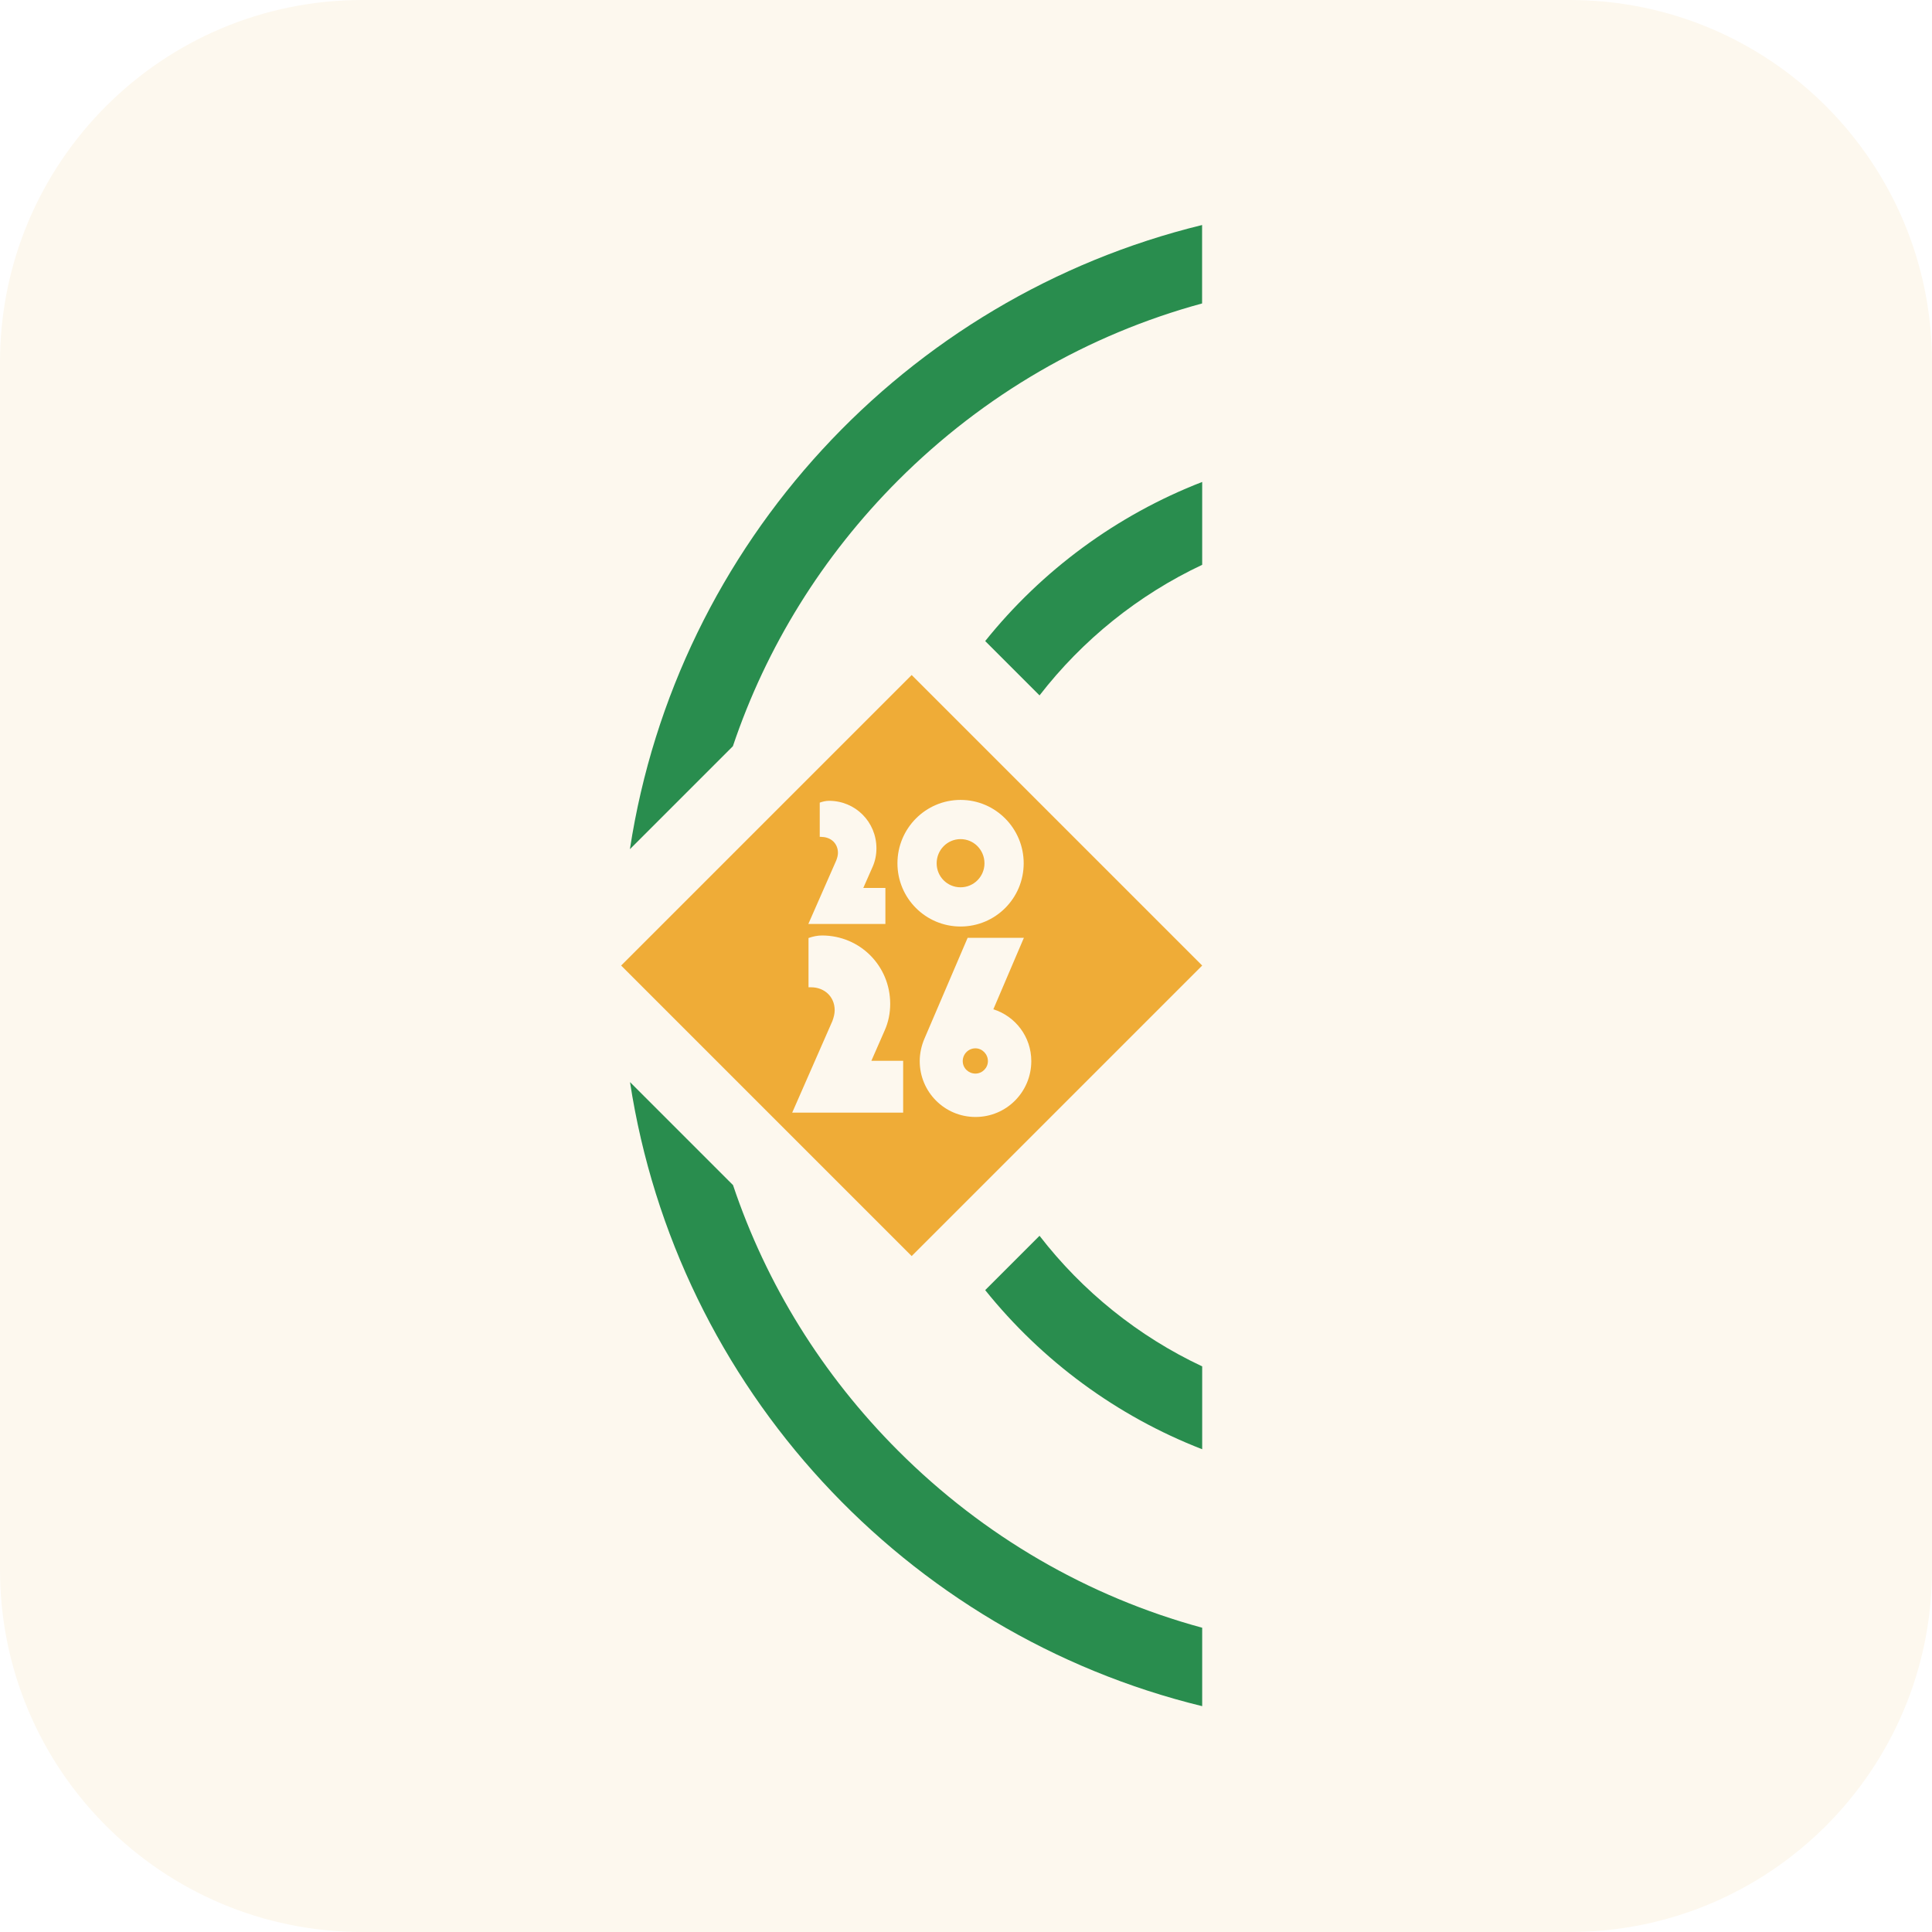
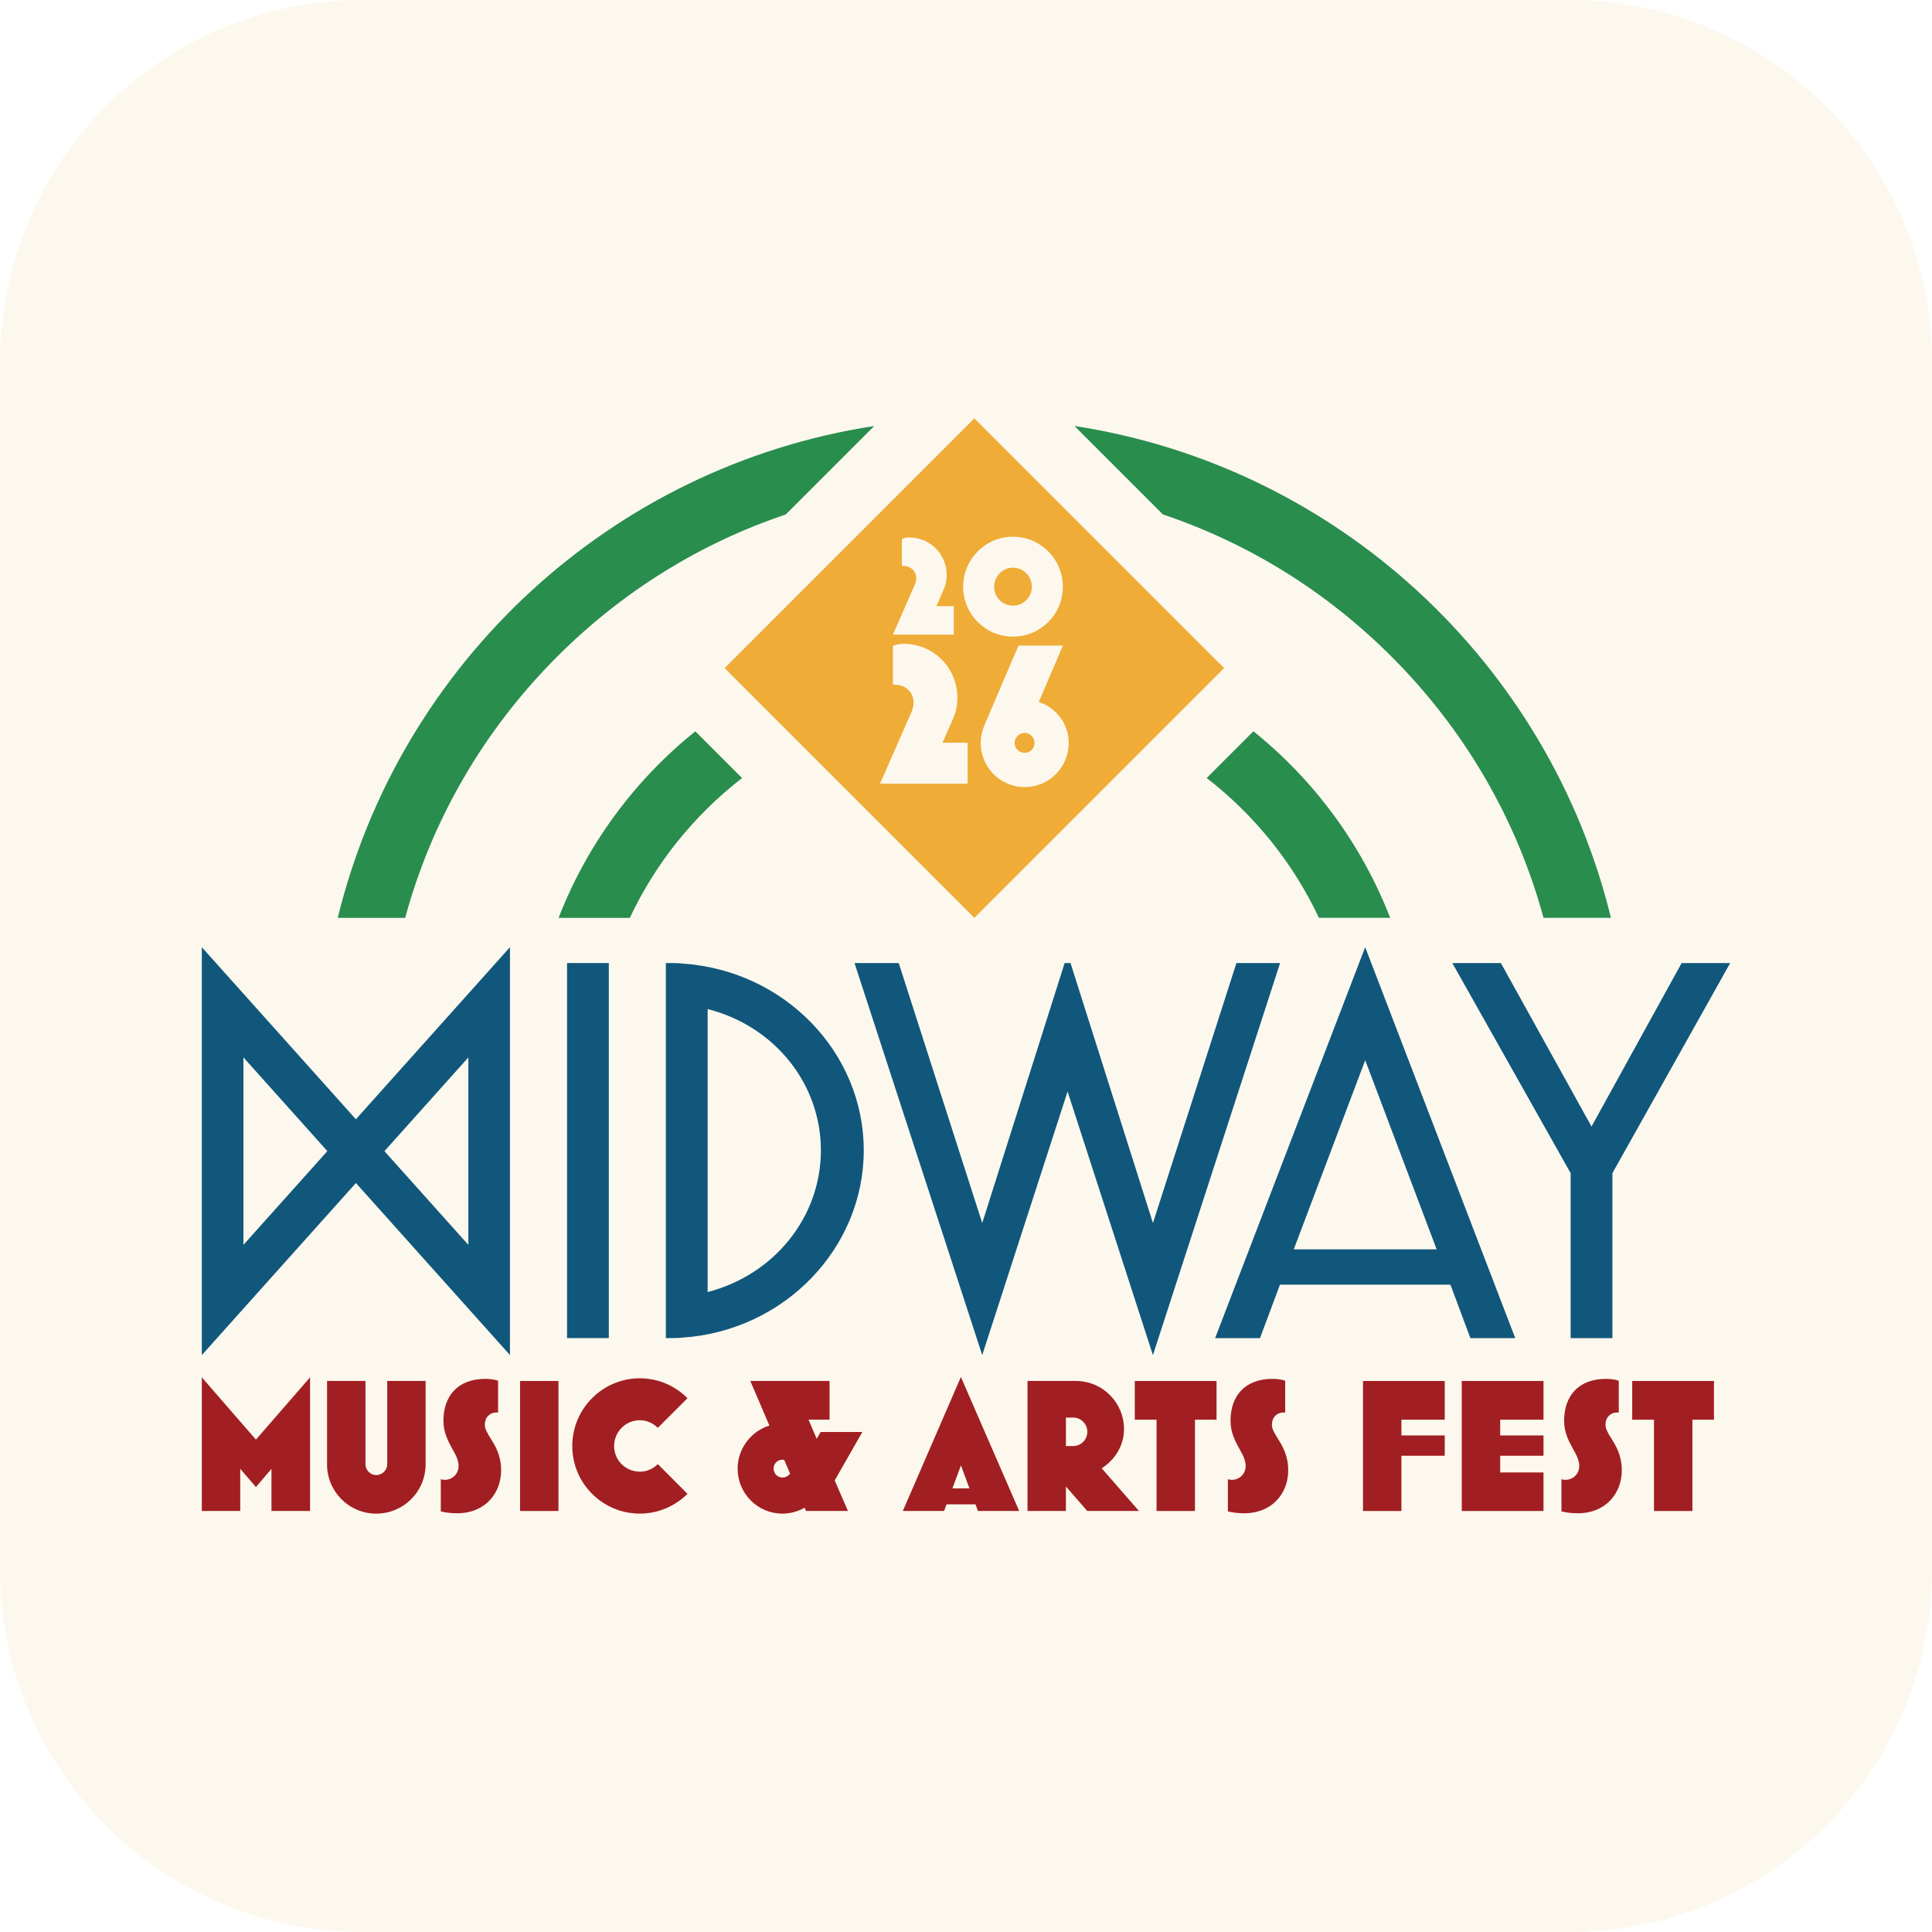
- <svg xmlns="http://www.w3.org/2000/svg" viewBox="0 0 512 512">
+ <svg xmlns="http://www.w3.org/2000/svg" viewBox="0 0 512 512" width="512" height="512">
  <rect width="512" height="512" rx="96" fill="#fdf8ee" />
-   <g transform="translate(256 256) scale(2.4) translate(-54.5 -92)">
-     <g fill="#298d4e">
-       <path d="M62.62,121.79l-6,6c6.25,7.78,14.5,13.9,23.96,17.57v-9.15c-7.07-3.32-13.23-8.3-17.96-14.42Z" />
-       <path d="M56.62,56.12l6,6c4.74-6.12,10.89-11.09,17.96-14.42v-9.15c-9.46,3.67-17.71,9.78-23.96,17.57Z" />
-       <path d="M17.4,79.09l11.36-11.36c3.68-10.94,9.86-20.96,18.25-29.36,9.46-9.46,20.99-16.11,33.56-19.53v-8.66c-32.75,7.99-58,35.14-63.18,68.91Z" />
-       <path d="M28.76,116.18l-11.36-11.36c5.18,33.77,30.42,60.92,63.18,68.91v-8.66c-12.57-3.42-24.1-10.07-33.56-19.53-8.4-8.4-14.58-18.42-18.25-29.36Z" />
+   <g transform="translate(40.96 101.89) scale(0.76282)">
+     <defs>
+       <style>
+       .cls-1 {
+         fill: #a11f22;
+       }
+ 
+       .cls-2 {
+         fill: #efac37;
+       }
+ 
+       .cls-3 {
+         fill: #10577b;
+       }
+ 
+       .cls-4 {
+         fill: #298d4e;
+       }
+     </style>
+     </defs>
+     <g>
+       <path class="cls-1" d="M16.42,391.36v-46.43l18.8,21.63,18.8-21.63v46.43h-13.41v-14.64l-5.39,6.33-5.46-6.33v14.64h-13.34Z" />
+       <path class="cls-1" d="M59.93,375.13v-28.95h13.34v28.95c0,2.04,1.71,3.76,3.75,3.76s3.81-1.71,3.81-3.76v-28.95h13.34v28.95c0,9.5-7.69,17.15-17.16,17.15s-17.09-7.65-17.09-17.15Z" />
+       <path class="cls-1" d="M99.44,391.49v-11.21c.39.2.92.26,1.32.26,2.76,0,4.86-2.11,4.86-4.81,0-1.98-.99-3.89-2.17-5.94-1.45-2.64-3.09-5.67-3.09-9.76,0-8.51,4.86-14.57,14.59-14.57,1.45,0,3.22.2,4.4.66v11.08c-.33-.07-.39-.07-.53-.07-2.3,0-4.08,1.65-4.08,4.29,0,1.45.85,2.84,1.91,4.55,1.64,2.64,3.75,5.93,3.75,11.28,0,7.98-5.59,14.9-15.25,14.9-2.37,0-4.21-.26-5.72-.66Z" />
+       <path class="cls-1" d="M126.98,391.36v-45.17h13.34v45.17h-13.34Z" />
+       <path class="cls-1" d="M145.12,368.8c0-12.99,10.52-23.54,23.47-23.54,6.44,0,12.29,2.64,16.56,6.92l-10.32,10.29c-1.58-1.58-3.81-2.64-6.24-2.64-4.93,0-8.94,4.02-8.94,8.97s4.01,8.9,8.94,8.9c2.43,0,4.67-.99,6.24-2.64l10.32,10.35c-4.27,4.22-10.12,6.86-16.56,6.86-12.95,0-23.47-10.49-23.47-23.48Z" />
+       <path class="cls-1" d="M245.89,363.92l-9.6,16.82,4.6,10.62h-14.53l-.53-1.12c-2.24,1.25-4.93,2.04-7.69,2.04-8.61,0-15.58-6.99-15.58-15.63,0-6.99,4.73-13.06,11.04-14.97l-6.64-15.5h27.54v13.45h-7.3l2.83,6.66,1.38-2.37h14.46ZM220.78,378.36l-2.04-4.75c-.2,0-.39-.07-.59-.07-1.71,0-3.09,1.39-3.09,3.1s1.38,3.1,3.09,3.1c1.05,0,2.04-.53,2.63-1.39Z" />
+       <path class="cls-1" d="M259.95,391.36l20.18-46.56,20.25,46.56h-14.33l-.85-2.31h-10.06l-.85,2.31h-14.33ZM277.18,383.51h5.92l-2.96-7.98-2.96,7.98Z" />
+       <path class="cls-1" d="M303.27,391.36v-45.17h16.83c9.27,0,16.7,7.52,16.7,16.75,0,5.67-3.16,10.68-7.76,13.58l12.95,14.84h-17.95l-7.43-8.51v8.51h-13.34ZM316.62,368.8h2.5c2.7,0,4.93-2.18,4.93-4.95s-2.23-4.95-4.93-4.95h-2.5v9.89Z" />
+       <path class="cls-1" d="M348.1,391.36v-31.72h-7.56v-13.45h28.4v13.45h-7.49v31.72h-13.34Z" />
+       <path class="cls-1" d="M372.88,391.49v-11.21c.39.2.92.26,1.32.26,2.76,0,4.86-2.11,4.86-4.81,0-1.98-.99-3.89-2.17-5.94-1.45-2.64-3.09-5.67-3.09-9.76,0-8.51,4.86-14.57,14.59-14.57,1.45,0,3.22.2,4.4.66v11.08c-.33-.07-.39-.07-.53-.07-2.3,0-4.08,1.65-4.08,4.29,0,1.45.85,2.84,1.91,4.55,1.64,2.64,3.75,5.93,3.75,11.28,0,7.98-5.59,14.9-15.25,14.9-2.37,0-4.21-.26-5.72-.66Z" />
+       <path class="cls-1" d="M419.82,391.36v-45.17h28.4v13.45h-15.05v5.47h15.05v7.06h-15.05v19.19h-13.34Z" />
+       <path class="cls-1" d="M454.13,391.36v-45.17h28.4v13.45h-15.05v5.47h15.05v7.06h-15.05v5.8h15.05v13.39h-28.4Z" />
+       <path class="cls-1" d="M488.77,391.49v-11.21c.39.2.92.26,1.32.26,2.76,0,4.86-2.11,4.86-4.81,0-1.98-.99-3.89-2.17-5.94-1.45-2.64-3.09-5.67-3.09-9.76,0-8.51,4.86-14.57,14.59-14.57,1.45,0,3.22.2,4.4.66v11.08c-.33-.07-.39-.07-.53-.07-2.3,0-4.08,1.65-4.08,4.29,0,1.45.85,2.84,1.91,4.55,1.64,2.64,3.75,5.93,3.75,11.28,0,7.98-5.59,14.9-15.25,14.9-2.37,0-4.21-.26-5.72-.66Z" />
+       <path class="cls-1" d="M520.91,391.36v-31.72h-7.56v-13.45h28.4v13.45h-7.49v31.72h-13.34Z" />
    </g>
-     <g fill="#efac37">
-       <path d="M48.5,59.87l-32.08,32.08,32.08,32.08,32.08-32.08-32.08-32.08ZM38.55,77.74h-.2v-3.78c.33-.12.68-.2,1.03-.2,2.91,0,5.23,2.33,5.23,5.25,0,.71-.14,1.41-.43,2.06l-1.02,2.31h2.44v3.98h-8.51l3.09-7.03c.1-.27.18-.55.18-.82,0-1.06-.8-1.76-1.82-1.76ZM47.56,108.19h-12.25l4.44-10.12c.14-.39.25-.79.25-1.18,0-1.52-1.15-2.54-2.61-2.54h-.28v-5.44c.48-.17.98-.28,1.49-.28,4.19,0,7.53,3.35,7.53,7.55,0,1.02-.2,2.03-.62,2.96l-1.46,3.33h3.51v5.72ZM46.93,80.66c0-3.86,3.12-7,6.97-7s6.97,3.14,6.97,7-3.12,6.98-6.97,6.98-6.97-3.12-6.97-6.98ZM55.54,108.67c-3.4,0-6.15-2.76-6.15-6.17,0-.87.2-1.72.51-2.45l4.78-11.16h6.21l-3.37,7.89c2.42.76,4.19,3.02,4.19,5.72,0,3.41-2.75,6.17-6.15,6.17Z" />
-       <path d="M56.54,80.66c0-1.47-1.17-2.67-2.64-2.67s-2.64,1.2-2.64,2.67,1.17,2.65,2.64,2.65,2.64-1.2,2.64-2.65Z" />
-       <path d="M55.54,101.09c-.76,0-1.4.62-1.4,1.41s.65,1.38,1.4,1.38,1.38-.62,1.38-1.38-.62-1.41-1.38-1.41Z" />
+     <g>
+       <path class="cls-4" d="M204.1,136.72l-16.23-16.23c-21.05,16.92-37.59,39.22-47.51,64.82h24.75c8.99-19.13,22.44-35.77,39-48.58Z" />
+       <path class="cls-4" d="M381.74,120.49l-16.23,16.23c16.56,12.81,30.01,29.45,39,48.58h24.75c-9.93-25.6-26.46-47.9-47.51-64.82Z" />
+       <path class="cls-4" d="M319.59,14.43l30.72,30.72c29.58,9.94,56.69,26.66,79.4,49.37,25.6,25.6,43.58,56.77,52.83,90.78h23.42c-21.61-88.59-95.05-156.87-186.38-170.88Z" />
+       <path class="cls-4" d="M219.3,45.15l30.72-30.72C158.69,28.43,85.25,96.72,63.64,185.31h23.42c9.25-34.01,27.24-65.19,52.83-90.78,22.71-22.71,49.82-39.43,79.4-49.37Z" />
    </g>
+     <g>
+       <path class="cls-2" d="M304.78,70.27c0-3.65-2.91-6.62-6.55-6.62s-6.55,2.97-6.55,6.62,2.91,6.57,6.55,6.57,6.55-2.97,6.55-6.57Z" />
+       <path class="cls-2" d="M284.81,11.76l-86.77,86.77,86.77,86.77,86.77-86.77L284.81,11.76ZM260.1,63.02h-.48v-9.39c.82-.29,1.7-.49,2.57-.49,7.23,0,13,5.79,13,13.04,0,1.75-.34,3.51-1.07,5.11l-2.52,5.74h6.06v9.88h-21.15l7.66-17.47c.24-.68.44-1.36.44-2.04,0-2.63-1.99-4.38-4.51-4.38ZM282.47,138.68h-30.43l11.03-25.14c.35-.98.63-1.96.63-2.94,0-3.78-2.86-6.3-6.49-6.3h-.7v-13.51c1.19-.42,2.44-.7,3.7-.7,10.4,0,18.7,8.33,18.7,18.76,0,2.52-.49,5.04-1.54,7.35l-3.63,8.26h8.72v14.21ZM280.91,70.27c0-9.59,7.76-17.38,17.32-17.38s17.32,7.79,17.32,17.38-7.76,17.33-17.32,17.33-17.32-7.74-17.32-17.33ZM302.29,139.87c-8.44,0-15.28-6.86-15.28-15.33,0-2.17.49-4.27,1.26-6.09l11.86-27.73h15.42l-8.37,19.61c6,1.89,10.4,7.49,10.4,14.21,0,8.47-6.84,15.33-15.28,15.33Z" />
+       <path class="cls-2" d="M302.29,121.04c-1.88,0-3.49,1.54-3.49,3.5s1.6,3.43,3.49,3.43,3.42-1.54,3.42-3.43-1.54-3.5-3.42-3.5Z" />
+     </g>
+     <rect class="cls-3" x="143.3" y="201" width="14.51" height="130.3" />
+     <path class="cls-3" d="M183.49,201.19c-1.74-.19-3.24-.19-4.98-.19h-.88v130.3h.88c1.74,0,3.24,0,4.94-.18,35.29-2.38,62.93-30.96,62.93-65.06s-27.64-62.49-62.89-64.87ZM231.49,266.06c0,23.12-16.12,43.21-39.34,49.24v-98.31c23.22,5.9,39.34,25.92,39.34,49.07Z" />
+     <polygon class="cls-3" points="375.85 201 346.85 291.33 318.21 201 316.17 201 287.54 291.33 258.53 201 243.17 201 287.54 337.2 317.19 245.63 346.84 337.21 391.02 201 375.85 201" />
+     <path class="cls-3" d="M368.46,331.3h15.58l6.94-18.58h59.21l6.94,18.58h15.58l-52.13-135.81-52.13,135.81ZM420.59,234.76l24.82,65.7h-49.64l24.82-65.7Z" />
+     <polygon class="cls-3" points="530.52 201 499.21 257.8 467.72 201 450.85 201 491.96 274 491.96 331.3 506.47 331.3 506.47 273.99 547.39 201 530.52 201" />
+     <path class="cls-3" d="M109.02,233.77v65.15l-29.16-32.57,29.16-32.57M123.47,195.49l-63.44,70.85,63.44,70.85v-141.71h0Z" />
+     <path class="cls-3" d="M30.87,233.77l29.16,32.57-29.16,32.57v-65.15M16.42,195.49v141.71l63.44-70.85-63.44-70.85h0Z" />
  </g>
</svg>
